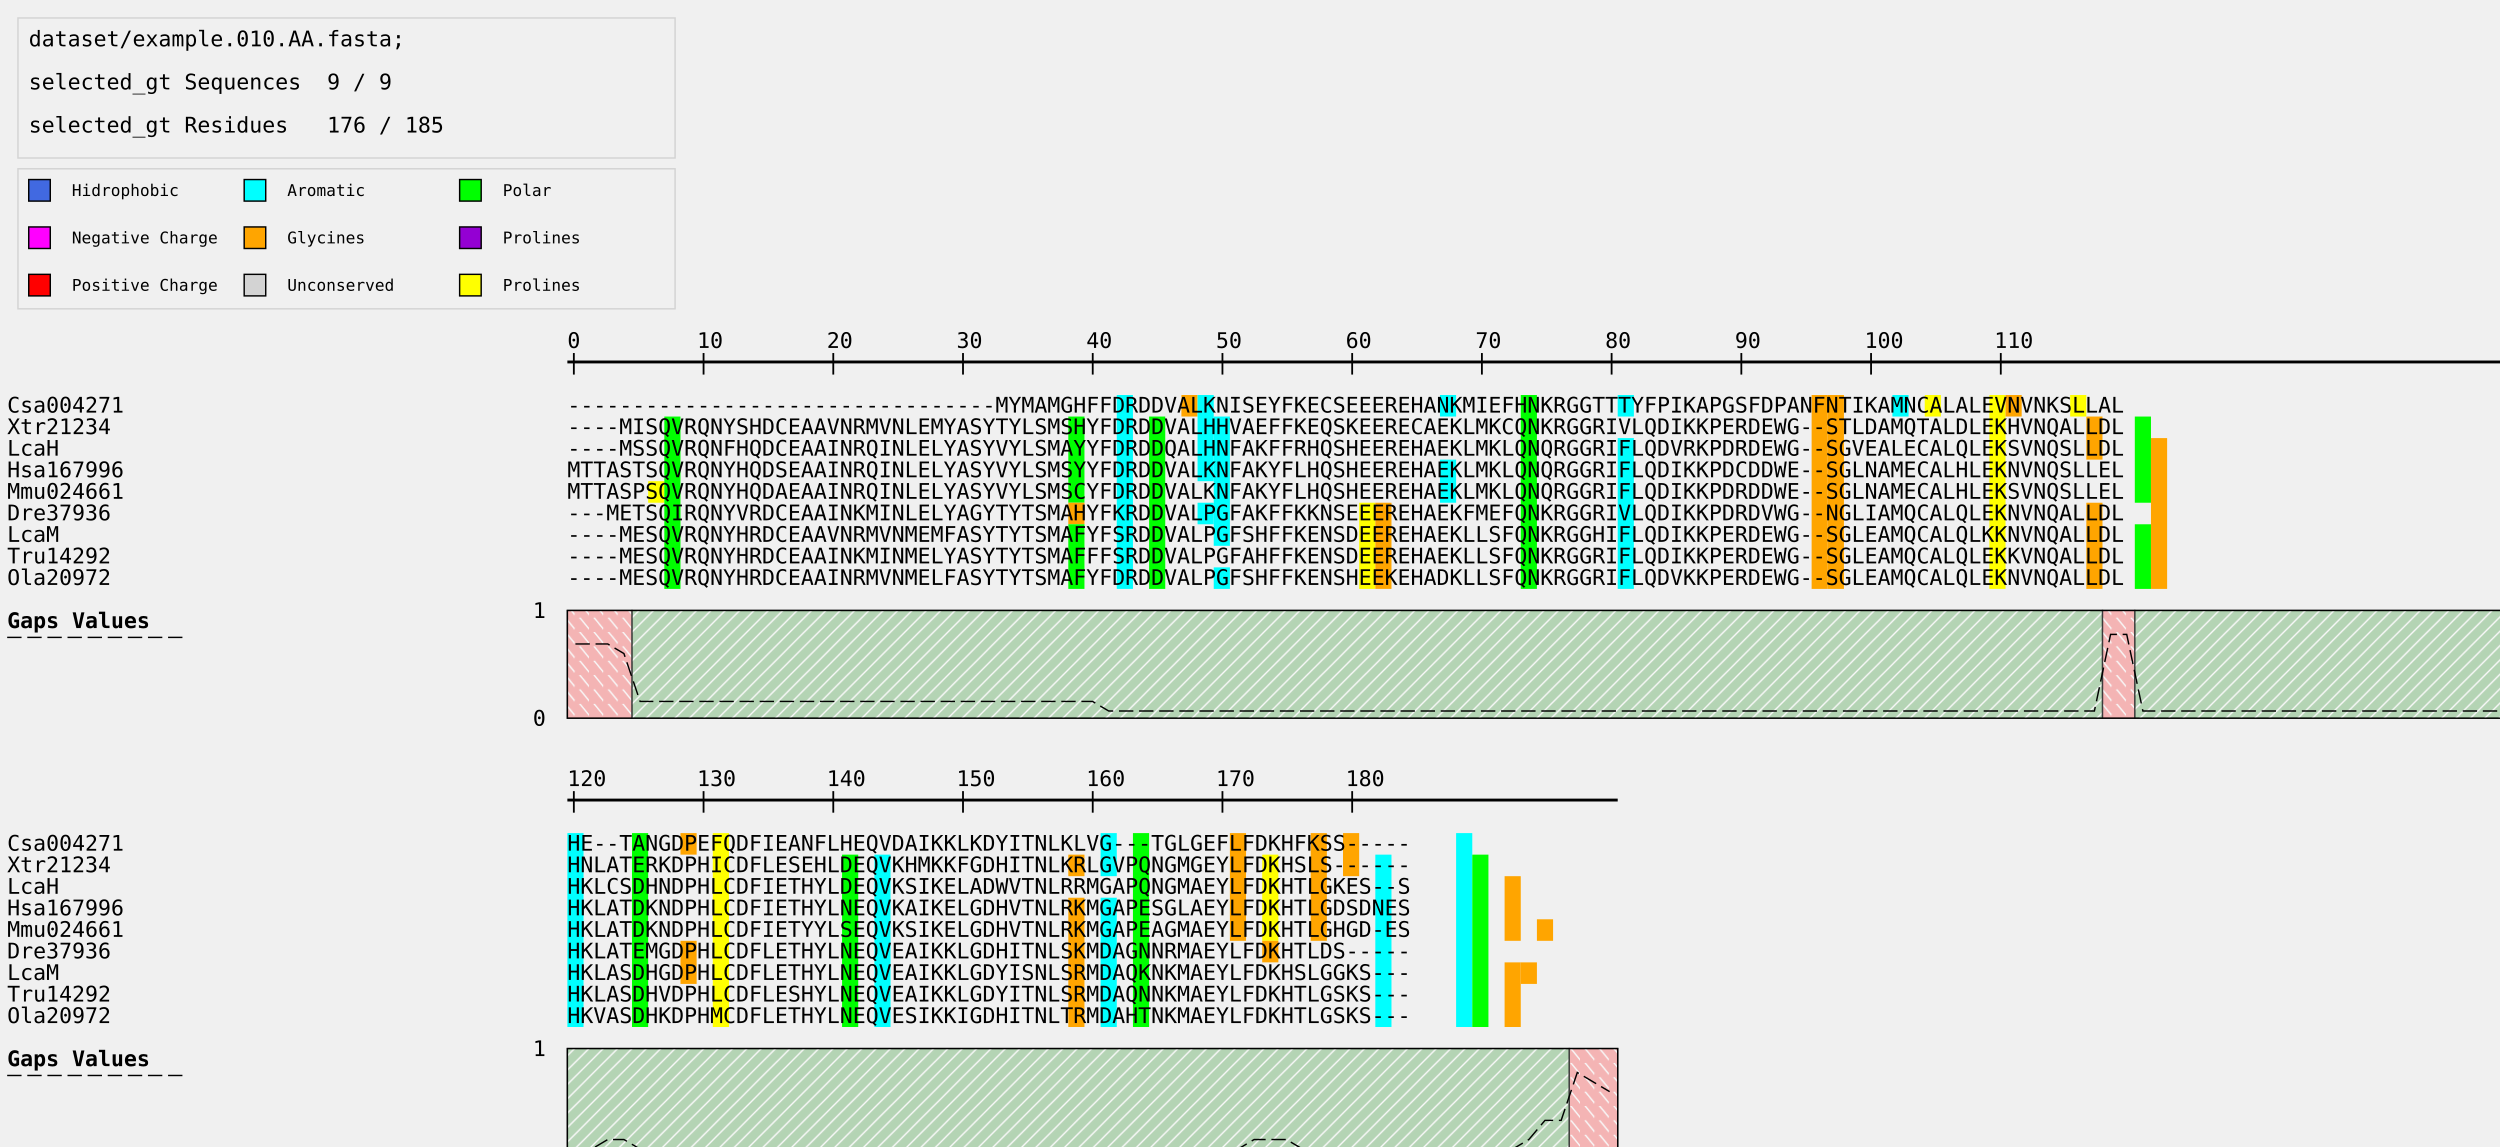
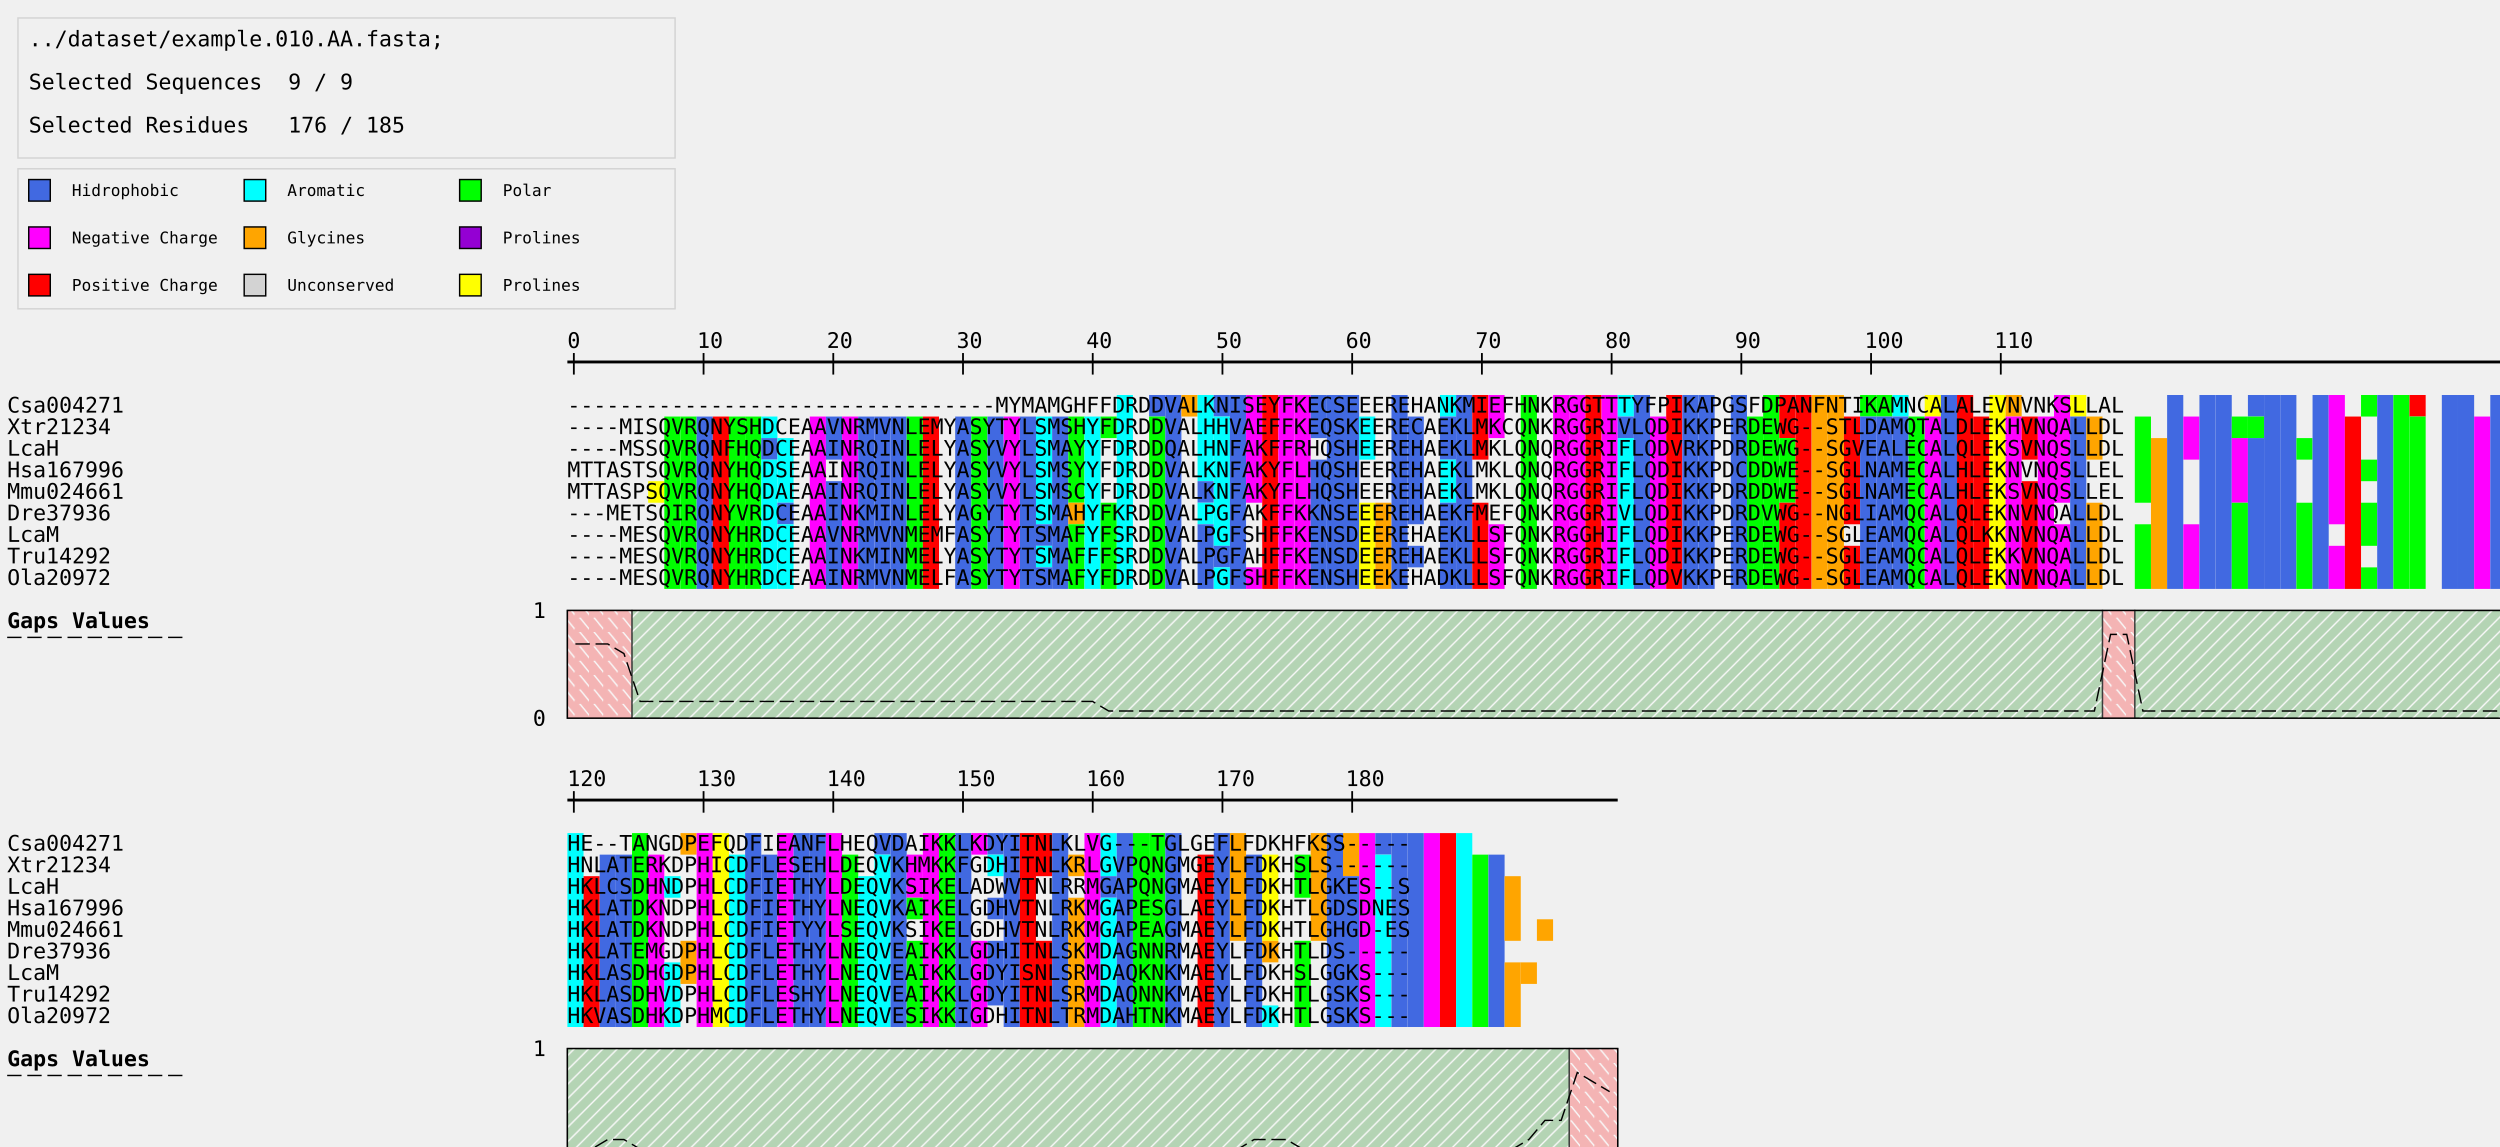
<svg xmlns="http://www.w3.org/2000/svg" version="1.1" viewbox="0 0 1750 845">
-   <pattern id="selected_gt_pattern" patternUnits="userSpaceOnUse" width="10" height="10">
+   <pattern id="selected_gt05_pattern" patternUnits="userSpaceOnUse" width="10" height="10">
    <rect width="10" height="10" fill="green" opacity="0.5" />
    <path d="M-1,1 l2,-2 M0,10 l10,-10 M9,11 l2,-2" stroke="white" stroke-width="1" />
  </pattern>
-   <pattern id="rejected_gt" patternUnits="userSpaceOnUse" width="10" height="10">
+   <pattern id="rejected_gt05" patternUnits="userSpaceOnUse" width="10" height="10">
    <rect width="10" height="10" fill="red" opacity="0.5" />
    <path d="M2,-2 l-1,1 M10,-10 l0,10 M2,-2 l9,11" stroke="white" stroke-width="1" />
  </pattern>
  <rect style="fill:none;stroke:lightgrey" height="97.5" width="457.5px" x="12.5px" y="12.5" />
-   <text font-family="monospace" font-size="15px" dy=".35em" x="20" y="27" kerning="0" text-anchor="start" lengthAdjust="spacingAndGlyphs" textLength="326.25" style="font-weight:100" xml:space="preserve">dataset/example.010.AA.fasta;</text>
-   <text font-family="monospace" font-size="15px" dy=".35em" x="20" y="57" kerning="0" text-anchor="start" lengthAdjust="spacingAndGlyphs" textLength="243.75" style="font-weight:100" xml:space="preserve">selected_gt Sequences 	9 / 9</text>
-   <text font-family="monospace" font-size="15px" dy=".35em" x="20" y="87" kerning="0" text-anchor="start" lengthAdjust="spacingAndGlyphs" textLength="282.75" style="font-weight:100" xml:space="preserve">selected_gt Residues 		176 / 185</text>
+   <text font-family="monospace" font-size="15px" dy=".35em" x="20" y="27" kerning="0" text-anchor="start" lengthAdjust="spacingAndGlyphs" textLength="360" style="font-weight:100" xml:space="preserve">../dataset/example.010.AA.fasta;</text>
+   <text font-family="monospace" font-size="15px" dy=".35em" x="20" y="57" kerning="0" text-anchor="start" lengthAdjust="spacingAndGlyphs" textLength="243.75" style="font-weight:100" xml:space="preserve">Selected Sequences 	9 / 9</text>
+   <text font-family="monospace" font-size="15px" dy=".35em" x="20" y="87" kerning="0" text-anchor="start" lengthAdjust="spacingAndGlyphs" textLength="282.75" style="font-weight:100" xml:space="preserve">Selected Residues 		176 / 185</text>
  <rect style="fill:none;stroke:lightgrey" height="97.5" width="457.5px" x="12.5px" y="117.5" />
  <rect style="fill:royalblue;stroke:black;stroke-width:1px" height="15" width="15px" x="20px" y="125" />
  <text font-family="monospace" font-size="11.25px" dy=".35em" x="50" y="132.5" kerning="0" text-anchor="start" lengthAdjust="spacingAndGlyphs" textLength="82.5" style="font-weight:100" xml:space="preserve">Hidrophobic</text>
  <rect style="fill:aqua;stroke:black;stroke-width:1px" height="15" width="15px" x="170px" y="125" />
  <text font-family="monospace" font-size="11.25px" dy=".35em" x="200" y="132.5" kerning="0" text-anchor="start" lengthAdjust="spacingAndGlyphs" textLength="60" style="font-weight:100" xml:space="preserve">Aromatic</text>
  <rect style="fill:lime;stroke:black;stroke-width:1px" height="15" width="15px" x="320px" y="125" />
  <text font-family="monospace" font-size="11.25px" dy=".35em" x="350" y="132.5" kerning="0" text-anchor="start" lengthAdjust="spacingAndGlyphs" textLength="37.5" style="font-weight:100" xml:space="preserve">Polar</text>
  <rect style="fill:magenta;stroke:black;stroke-width:1px" height="15" width="15px" x="20px" y="158" />
  <text font-family="monospace" font-size="11.25px" dy=".35em" x="50" y="165.5" kerning="0" text-anchor="start" lengthAdjust="spacingAndGlyphs" textLength="112.5" style="font-weight:100" xml:space="preserve">Negative Charge</text>
  <rect style="fill:orange;stroke:black;stroke-width:1px" height="15" width="15px" x="170px" y="158" />
  <text font-family="monospace" font-size="11.25px" dy=".35em" x="200" y="165.5" kerning="0" text-anchor="start" lengthAdjust="spacingAndGlyphs" textLength="60" style="font-weight:100" xml:space="preserve">Glycines</text>
  <rect style="fill:darkviolet;stroke:black;stroke-width:1px" height="15" width="15px" x="320px" y="158" />
  <text font-family="monospace" font-size="11.25px" dy=".35em" x="350" y="165.5" kerning="0" text-anchor="start" lengthAdjust="spacingAndGlyphs" textLength="60" style="font-weight:100" xml:space="preserve">Prolines</text>
  <rect style="fill:red;stroke:black;stroke-width:1px" height="15" width="15px" x="20px" y="191" />
  <text font-family="monospace" font-size="11.25px" dy=".35em" x="50" y="198.5" kerning="0" text-anchor="start" lengthAdjust="spacingAndGlyphs" textLength="112.5" style="font-weight:100" xml:space="preserve">Positive Charge</text>
  <rect style="fill:lightgrey;stroke:black;stroke-width:1px" height="15" width="15px" x="170px" y="191" />
  <text font-family="monospace" font-size="11.25px" dy=".35em" x="200" y="198.5" kerning="0" text-anchor="start" lengthAdjust="spacingAndGlyphs" textLength="82.5" style="font-weight:100" xml:space="preserve">Unconserved</text>
  <rect style="fill:yellow;stroke:black;stroke-width:1px" height="15" width="15px" x="320px" y="191" />
  <text font-family="monospace" font-size="11.25px" dy=".35em" x="350" y="198.5" kerning="0" text-anchor="start" lengthAdjust="spacingAndGlyphs" textLength="60" style="font-weight:100" xml:space="preserve">Prolines</text>
  <text font-family="monospace" font-size="15px" dy=".35em" x="395" y="237" kerning="0" text-anchor="start" lengthAdjust="spacingAndGlyphs" textLength="1350" style="font-weight:100" xml:space="preserve">0         10        20        30        40        50        60        70        80        90        100       110       </text>
  <text font-family="monospace" font-size="15px" dy=".35em" x="395" y="252" kerning="0" text-anchor="start" lengthAdjust="spacingAndGlyphs" textLength="1350" style="font-weight:100" xml:space="preserve">|         |         |         |         |         |         |         |         |         |         |         |         </text>
  <line x1="395" x2="1745" y1="252" y2="252" style="stroke:rgb(0,0,0);stroke-width:2" />
  <rect style="fill:yellow" height="15" width="11.25px" x="451.25" y="335" />
  <rect style="fill:lime" height="120" width="11.25px" x="462.5" y="290" />
+   <rect style="fill:lime" height="120" width="11.25px" x="473.75" y="290" />
+   <rect style="fill:royalblue" height="120" width="11.25px" x="485" y="290" />
+   <rect style="fill:red" height="120" width="11.25px" x="496.25" y="290" />
+   <rect style="fill:lime" height="120" width="11.25px" x="507.5" y="290" />
+   <rect style="fill:lime" height="120" width="11.25px" x="518.75" y="290" />
+   <rect style="fill:aqua" height="15" width="11.25px" x="530" y="290" />
+   <rect style="fill:royalblue" height="15" width="11.25px" x="530" y="305" />
+   <rect style="fill:aqua" height="90" width="11.25px" x="530" y="320" />
+   <rect style="fill:aqua" height="45" width="11.25px" x="541.25" y="305" />
+   <rect style="fill:royalblue" height="15" width="11.25px" x="541.25" y="350" />
+   <rect style="fill:aqua" height="45" width="11.25px" x="541.25" y="365" />
+   <rect style="fill:magenta" height="120" width="11.25px" x="563.75" y="290" />
+   <rect style="fill:royalblue" height="30" width="11.25px" x="575" y="290" />
+   <rect style="fill:royalblue" height="75" width="11.25px" x="575" y="335" />
+   <rect style="fill:magenta" height="120" width="11.25px" x="586.25" y="290" />
+   <rect style="fill:royalblue" height="120" width="11.25px" x="597.5" y="290" />
+   <rect style="fill:royalblue" height="120" width="11.25px" x="608.75" y="290" />
+   <rect style="fill:royalblue" height="120" width="11.25px" x="620" y="290" />
+   <rect style="fill:lime" height="120" width="11.25px" x="631.25" y="290" />
+   <rect style="fill:red" height="120" width="11.25px" x="642.5" y="290" />
+   <rect style="fill:royalblue" height="120" width="11.25px" x="665" y="290" />
+   <rect style="fill:lime" height="120" width="11.25px" x="676.25" y="290" />
+   <rect style="fill:royalblue" height="120" width="11.25px" x="687.5" y="290" />
+   <rect style="fill:magenta" height="120" width="11.25px" x="698.75" y="290" />
+   <rect style="fill:royalblue" height="120" width="11.25px" x="710" y="290" />
+   <rect style="fill:aqua" height="75" width="11.25px" x="721.25" y="290" />
+   <rect style="fill:royalblue" height="15" width="11.25px" x="721.25" y="365" />
+   <rect style="fill:aqua" height="15" width="11.25px" x="721.25" y="380" />
+   <rect style="fill:royalblue" height="15" width="11.25px" x="721.25" y="395" />
+   <rect style="fill:royalblue" height="120" width="11.25px" x="732.5" y="290" />
  <rect style="fill:lime" height="60" width="11.25px" x="743.75" y="290" />
  <rect style="fill:orange" height="15" width="11.25px" x="743.75" y="350" />
  <rect style="fill:lime" height="45" width="11.25px" x="743.75" y="365" />
+   <rect style="fill:aqua" height="120" width="11.25px" x="755" y="290" />
+   <rect style="fill:lime" height="15" width="11.25px" x="766.25" y="290" />
+   <rect style="fill:lime" height="60" width="11.25px" x="766.25" y="350" />
  <rect style="fill:aqua" height="135" width="11.25px" x="777.5" y="275" />
+   <rect style="fill:royalblue" height="15" width="11.25px" x="800" y="275" />
  <rect style="fill:lime" height="120" width="11.25px" x="800" y="290" />
+   <rect style="fill:royalblue" height="135" width="11.25px" x="811.25" y="275" />
  <rect style="fill:orange" height="15" width="11.25px" x="822.5" y="275" />
  <rect style="fill:aqua" height="60" width="11.25px" x="833.75" y="275" />
+   <rect style="fill:royalblue" height="15" width="11.25px" x="833.75" y="335" />
  <rect style="fill:aqua" height="15" width="11.25px" x="833.75" y="350" />
+   <rect style="fill:royalblue" height="45" width="11.25px" x="833.75" y="365" />
+   <rect style="fill:royalblue" height="15" width="11.25px" x="845" y="275" />
  <rect style="fill:aqua" height="90" width="11.25px" x="845" y="290" />
+   <rect style="fill:royalblue" height="15" width="11.25px" x="845" y="380" />
  <rect style="fill:aqua" height="15" width="11.25px" x="845" y="395" />
+   <rect style="fill:royalblue" height="135" width="11.25px" x="856.25" y="275" />
+   <rect style="fill:magenta" height="75" width="11.25px" x="867.5" y="275" />
+   <rect style="fill:magenta" height="15" width="11.25px" x="867.5" y="395" />
+   <rect style="fill:red" height="135" width="11.25px" x="878.75" y="275" />
+   <rect style="fill:magenta" height="135" width="11.25px" x="890" y="275" />
+   <rect style="fill:magenta" height="135" width="11.25px" x="901.25" y="275" />
+   <rect style="fill:royalblue" height="30" width="11.25px" x="912.5" y="275" />
+   <rect style="fill:royalblue" height="90" width="11.25px" x="912.5" y="320" />
+   <rect style="fill:royalblue" height="135" width="11.25px" x="923.75" y="275" />
+   <rect style="fill:royalblue" height="135" width="11.25px" x="935" y="275" />
+   <rect style="fill:aqua" height="30" width="11.25px" x="946.25" y="290" />
  <rect style="fill:yellow" height="60" width="11.25px" x="946.25" y="350" />
  <rect style="fill:orange" height="60" width="11.25px" x="957.5" y="350" />
+   <rect style="fill:royalblue" height="135" width="11.25px" x="968.75" y="275" />
+   <rect style="fill:royalblue" height="75" width="11.25px" x="980" y="290" />
+   <rect style="fill:royalblue" height="15" width="11.25px" x="980" y="380" />
  <rect style="fill:aqua" height="15" width="11.25px" x="1002.5" y="275" />
+   <rect style="fill:royalblue" height="30" width="11.25px" x="1002.5" y="290" />
  <rect style="fill:aqua" height="30" width="11.25px" x="1002.5" y="320" />
+   <rect style="fill:royalblue" height="60" width="11.25px" x="1002.5" y="350" />
+   <rect style="fill:royalblue" height="135" width="11.25px" x="1013.75" y="275" />
+   <rect style="fill:red" height="45" width="11.25px" x="1025" y="275" />
+   <rect style="fill:red" height="60" width="11.25px" x="1025" y="350" />
+   <rect style="fill:magenta" height="30" width="11.25px" x="1036.25" y="275" />
+   <rect style="fill:magenta" height="45" width="11.25px" x="1036.25" y="365" />
  <rect style="fill:lime" height="135" width="11.25px" x="1058.75" y="275" />
+   <rect style="fill:magenta" height="135" width="11.25px" x="1081.25" y="275" />
+   <rect style="fill:magenta" height="135" width="11.25px" x="1092.5" y="275" />
+   <rect style="fill:red" height="135" width="11.25px" x="1103.75" y="275" />
+   <rect style="fill:magenta" height="135" width="11.25px" x="1115" y="275" />
  <rect style="fill:aqua" height="15" width="11.25px" x="1126.25" y="275" />
+   <rect style="fill:royalblue" height="15" width="11.25px" x="1126.25" y="290" />
  <rect style="fill:aqua" height="105" width="11.25px" x="1126.25" y="305" />
+   <rect style="fill:royalblue" height="135" width="11.25px" x="1137.5" y="275" />
+   <rect style="fill:magenta" height="120" width="11.25px" x="1148.75" y="290" />
+   <rect style="fill:red" height="135" width="11.25px" x="1160" y="275" />
+   <rect style="fill:royalblue" height="135" width="11.25px" x="1171.25" y="275" />
+   <rect style="fill:royalblue" height="135" width="11.25px" x="1182.5" y="275" />
+   <rect style="fill:royalblue" height="135" width="11.25px" x="1205" y="275" />
+   <rect style="fill:lime" height="120" width="11.25px" x="1216.25" y="290" />
+   <rect style="fill:lime" height="135" width="11.25px" x="1227.5" y="275" />
+   <rect style="fill:red" height="30" width="11.25px" x="1238.75" y="275" />
+   <rect style="fill:lime" height="45" width="11.25px" x="1238.75" y="305" />
+   <rect style="fill:red" height="60" width="11.25px" x="1238.75" y="350" />
+   <rect style="fill:red" height="135" width="11.25px" x="1250" y="275" />
  <rect style="fill:orange" height="135" width="11.25px" x="1261.25" y="275" />
  <rect style="fill:orange" height="135" width="11.25px" x="1272.5" y="275" />
+   <rect style="fill:red" height="75" width="11.25px" x="1283.75" y="290" />
+   <rect style="fill:red" height="30" width="11.25px" x="1283.75" y="380" />
+   <rect style="fill:lime" height="15" width="11.25px" x="1295" y="275" />
+   <rect style="fill:royalblue" height="120" width="11.25px" x="1295" y="290" />
+   <rect style="fill:lime" height="15" width="11.25px" x="1306.25" y="275" />
+   <rect style="fill:royalblue" height="120" width="11.25px" x="1306.25" y="290" />
  <rect style="fill:aqua" height="15" width="11.25px" x="1317.5" y="275" />
+   <rect style="fill:royalblue" height="120" width="11.25px" x="1317.5" y="290" />
+   <rect style="fill:lime" height="120" width="11.25px" x="1328.75" y="290" />
  <rect style="fill:yellow" height="15" width="11.25px" x="1340" y="275" />
+   <rect style="fill:magenta" height="120" width="11.25px" x="1340" y="290" />
+   <rect style="fill:royalblue" height="135" width="11.25px" x="1351.25" y="275" />
+   <rect style="fill:red" height="135" width="11.25px" x="1362.5" y="275" />
+   <rect style="fill:red" height="120" width="11.25px" x="1373.75" y="290" />
  <rect style="fill:yellow" height="135" width="11.25px" x="1385" y="275" />
  <rect style="fill:orange" height="15" width="11.25px" x="1396.25" y="275" />
+   <rect style="fill:magenta" height="120" width="11.25px" x="1396.25" y="290" />
+   <rect style="fill:red" height="30" width="11.25px" x="1407.5" y="290" />
+   <rect style="fill:red" height="75" width="11.25px" x="1407.5" y="335" />
+   <rect style="fill:magenta" height="120" width="11.25px" x="1418.75" y="290" />
+   <rect style="fill:magenta" height="75" width="11.25px" x="1430" y="275" />
+   <rect style="fill:magenta" height="45" width="11.25px" x="1430" y="365" />
  <rect style="fill:yellow" height="15" width="11.25px" x="1441.25" y="275" />
+   <rect style="fill:royalblue" height="120" width="11.25px" x="1441.25" y="290" />
  <rect style="fill:orange" height="30" width="11.25px" x="1452.5" y="290" />
  <rect style="fill:orange" height="60" width="11.25px" x="1452.5" y="350" />
  <rect style="fill:lime" height="60" width="11.25px" x="1486.25" y="290" />
  <rect style="fill:lime" height="45" width="11.25px" x="1486.25" y="365" />
  <rect style="fill:orange" height="105" width="11.25px" x="1497.5" y="305" />
+   <rect style="fill:royalblue" height="135" width="11.25px" x="1508.75" y="275" />
+   <rect style="fill:magenta" height="30" width="11.25px" x="1520" y="290" />
+   <rect style="fill:magenta" height="45" width="11.25px" x="1520" y="365" />
+   <rect style="fill:royalblue" height="135" width="11.25px" x="1531.25" y="275" />
+   <rect style="fill:royalblue" height="135" width="11.25px" x="1542.5" y="275" />
+   <rect style="fill:lime" height="15" width="11.25px" x="1553.75" y="290" />
+   <rect style="fill:magenta" height="45" width="11.25px" x="1553.75" y="305" />
+   <rect style="fill:lime" height="60" width="11.25px" x="1553.75" y="350" />
+   <rect style="fill:royalblue" height="15" width="11.25px" x="1565" y="275" />
+   <rect style="fill:lime" height="15" width="11.25px" x="1565" y="290" />
+   <rect style="fill:royalblue" height="105" width="11.25px" x="1565" y="305" />
+   <rect style="fill:royalblue" height="135" width="11.25px" x="1576.25" y="275" />
+   <rect style="fill:royalblue" height="135" width="11.25px" x="1587.5" y="275" />
+   <rect style="fill:lime" height="15" width="11.25px" x="1598.75" y="305" />
+   <rect style="fill:lime" height="60" width="11.25px" x="1598.75" y="350" />
+   <rect style="fill:royalblue" height="135" width="11.25px" x="1610" y="275" />
+   <rect style="fill:magenta" height="90" width="11.25px" x="1621.25" y="275" />
+   <rect style="fill:magenta" height="30" width="11.25px" x="1621.25" y="380" />
+   <rect style="fill:red" height="120" width="11.25px" x="1632.5" y="290" />
+   <rect style="fill:lime" height="15" width="11.25px" x="1643.75" y="275" />
+   <rect style="fill:lime" height="15" width="11.25px" x="1643.75" y="320" />
+   <rect style="fill:lime" height="30" width="11.25px" x="1643.75" y="350" />
+   <rect style="fill:lime" height="15" width="11.25px" x="1643.75" y="395" />
+   <rect style="fill:royalblue" height="135" width="11.25px" x="1655" y="275" />
+   <rect style="fill:lime" height="135" width="11.25px" x="1666.25" y="275" />
+   <rect style="fill:red" height="15" width="11.25px" x="1677.5" y="275" />
+   <rect style="fill:lime" height="120" width="11.25px" x="1677.5" y="290" />
+   <rect style="fill:royalblue" height="135" width="11.25px" x="1700" y="275" />
+   <rect style="fill:royalblue" height="135" width="11.25px" x="1711.25" y="275" />
+   <rect style="fill:magenta" height="120" width="11.25px" x="1722.5" y="290" />
+   <rect style="fill:royalblue" height="135" width="11.25px" x="1733.75" y="275" />
  <text font-family="monospace" font-size="15px" dy=".35em" x="5" y="282" kerning="0" text-anchor="start" textLength="101.25" style="font-weight:100">Csa004271</text>
  <text font-family="monospace" font-size="15px" dy=".35em" x="395" y="282" kerning="0" text-anchor="start" lengthAdjust="spacingAndGlyphs" textLength="1350" style="font-weight:100">---------------------------------MYMAMGHFFDRDDVALKNISEYFKECSEEEREHANKMIEFHNKRGGTTTYFPIKAPGSFDPANFNTIKAMNCALALEVNVNKSLLAL</text>
  <text font-family="monospace" font-size="15px" dy=".35em" x="5" y="297" kerning="0" text-anchor="start" textLength="90" style="font-weight:100">Xtr21234</text>
  <text font-family="monospace" font-size="15px" dy=".35em" x="395" y="297" kerning="0" text-anchor="start" lengthAdjust="spacingAndGlyphs" textLength="1350" style="font-weight:100">----MISQVRQNYSHDCEAAVNRMVNLEMYASYTYLSMSHYFDRDDVALHHVAEFFKEQSKEERECAEKLMKCQNKRGGRIVLQDIKKPERDEWG--STLDAMQTALDLEKHVNQALLDL</text>
  <text font-family="monospace" font-size="15px" dy=".35em" x="5" y="312" kerning="0" text-anchor="start" textLength="45" style="font-weight:100">LcaH</text>
  <text font-family="monospace" font-size="15px" dy=".35em" x="395" y="312" kerning="0" text-anchor="start" lengthAdjust="spacingAndGlyphs" textLength="1350" style="font-weight:100">----MSSQVRQNFHQDCEAAINRQINLELYASYVYLSMAYYFDRDDQALHNFAKFFRHQSHEEREHAEKLMKLQNQRGGRIFLQDVRKPDRDEWG--SGVEALECALQLEKSVNQSLLDL</text>
  <text font-family="monospace" font-size="15px" dy=".35em" x="5" y="327" kerning="0" text-anchor="start" textLength="101.25" style="font-weight:100">Hsa167996</text>
  <text font-family="monospace" font-size="15px" dy=".35em" x="395" y="327" kerning="0" text-anchor="start" lengthAdjust="spacingAndGlyphs" textLength="1350" style="font-weight:100">MTTASTSQVRQNYHQDSEAAINRQINLELYASYVYLSMSYYFDRDDVALKNFAKYFLHQSHEEREHAEKLMKLQNQRGGRIFLQDIKKPDCDDWE--SGLNAMECALHLEKNVNQSLLEL</text>
  <text font-family="monospace" font-size="15px" dy=".35em" x="5" y="342" kerning="0" text-anchor="start" textLength="101.25" style="font-weight:100">Mmu024661</text>
  <text font-family="monospace" font-size="15px" dy=".35em" x="395" y="342" kerning="0" text-anchor="start" lengthAdjust="spacingAndGlyphs" textLength="1350" style="font-weight:100">MTTASPSQVRQNYHQDAEAAINRQINLELYASYVYLSMSCYFDRDDVALKNFAKYFLHQSHEEREHAEKLMKLQNQRGGRIFLQDIKKPDRDDWE--SGLNAMECALHLEKSVNQSLLEL</text>
  <text font-family="monospace" font-size="15px" dy=".35em" x="5" y="357" kerning="0" text-anchor="start" textLength="90" style="font-weight:100">Dre37936</text>
  <text font-family="monospace" font-size="15px" dy=".35em" x="395" y="357" kerning="0" text-anchor="start" lengthAdjust="spacingAndGlyphs" textLength="1350" style="font-weight:100">---METSQIRQNYVRDCEAAINKMINLELYAGYTYTSMAHYFKRDDVALPGFAKFFKKNSEEEREHAEKFMEFQNKRGGRIVLQDIKKPDRDVWG--NGLIAMQCALQLEKNVNQALLDL</text>
  <text font-family="monospace" font-size="15px" dy=".35em" x="5" y="372" kerning="0" text-anchor="start" textLength="45" style="font-weight:100">LcaM</text>
  <text font-family="monospace" font-size="15px" dy=".35em" x="395" y="372" kerning="0" text-anchor="start" lengthAdjust="spacingAndGlyphs" textLength="1350" style="font-weight:100">----MESQVRQNYHRDCEAAVNRMVNMEMFASYTYTSMAFYFSRDDVALPGFSHFFKENSDEEREHAEKLLSFQNKRGGHIFLQDIKKPERDEWG--SGLEAMQCALQLKKNVNQALLDL</text>
  <text font-family="monospace" font-size="15px" dy=".35em" x="5" y="387" kerning="0" text-anchor="start" textLength="90" style="font-weight:100">Tru14292</text>
  <text font-family="monospace" font-size="15px" dy=".35em" x="395" y="387" kerning="0" text-anchor="start" lengthAdjust="spacingAndGlyphs" textLength="1350" style="font-weight:100">----MESQVRQNYHRDCEAAINKMINMELYASYTYTSMAFFFSRDDVALPGFAHFFKENSDEEREHAEKLLSFQNKRGGRIFLQDIKKPERDEWG--SGLEAMQCALQLEKKVNQALLDL</text>
  <text font-family="monospace" font-size="15px" dy=".35em" x="5" y="402" kerning="0" text-anchor="start" textLength="90" style="font-weight:100">Ola20972</text>
  <text font-family="monospace" font-size="15px" dy=".35em" x="395" y="402" kerning="0" text-anchor="start" lengthAdjust="spacingAndGlyphs" textLength="1350" style="font-weight:100">----MESQVRQNYHRDCEAAINRMVNMELFASYTYTSMAFYFDRDDVALPGFSHFFKENSHEEKEHADKLLSFQNKRGGRIFLQDVKKPERDEWG--SGLEAMQCALQLEKNVNQALLDL</text>
  <rect style="fill:none;stroke:black" height="75" width="1350px" x="395" y="425" />
-   <rect style="fill:url(#rejected_gt);stroke:black" height="75" width="45px" opacity="0.5" x="395" y="425" />
-   <rect style="fill:url(#selected_gt_pattern);stroke:black" height="75" width="1023.75px" opacity="0.5" x="440" y="425" />
-   <rect style="fill:url(#rejected_gt);stroke:black" height="75" width="22.5px" opacity="0.5" x="1463.75" y="425" />
-   <rect style="fill:url(#selected_gt_pattern);stroke:black" height="75" width="258.75px" opacity="0.5" x="1486.25" y="425" />
+   <rect style="fill:url(#rejected_gt05);stroke:black" height="75" width="45px" opacity="0.5" x="395" y="425" />
+   <rect style="fill:url(#selected_gt05_pattern);stroke:black" height="75" width="1023.75px" opacity="0.5" x="440" y="425" />
+   <rect style="fill:url(#rejected_gt05);stroke:black" height="75" width="22.5px" opacity="0.5" x="1463.75" y="425" />
+   <rect style="fill:url(#selected_gt05_pattern);stroke:black" height="75" width="258.75px" opacity="0.5" x="1486.25" y="425" />
  <text font-family="monospace" font-size="15px" dy=".35em" x="380" y="425" kerning="0" text-anchor="end" lengthAdjust="spacingAndGlyphs" style="font-weight:100" xml:space="preserve">1</text>
  <text font-family="monospace" font-size="15px" dy=".35em" x="380" y="500" kerning="0" text-anchor="end" lengthAdjust="spacingAndGlyphs" style="font-weight:100" xml:space="preserve">0</text>
-   <polyline style="fill:none;stroke:black;stroke-width:1" stroke-dasharray="10,4" id="GapsLine0" points="400.625,448.333 411.875,448.333 423.125,448.333 434.375,455 445.625,488.333 456.875,488.333 468.125,488.333 479.375,488.333 490.625,488.333 501.875,488.333 513.125,488.333 524.375,488.333 535.625,488.333 546.875,488.333 558.125,488.333 569.375,488.333 580.625,488.333 591.875,488.333 603.125,488.333 614.375,488.333 625.625,488.333 636.875,488.333 648.125,488.333 659.375,488.333 670.625,488.333 681.875,488.333 693.125,488.333 704.375,488.333 715.625,488.333 726.875,488.333 738.125,488.333 749.375,488.333 760.625,488.333 771.875,495 783.125,495 794.375,495 805.625,495 816.875,495 828.125,495 839.375,495 850.625,495 861.875,495 873.125,495 884.375,495 895.625,495 906.875,495 918.125,495 929.375,495 940.625,495 951.875,495 963.125,495 974.375,495 985.625,495 996.875,495 1008.12,495 1019.38,495 1030.62,495 1041.88,495 1053.12,495 1064.38,495 1075.62,495 1086.88,495 1098.12,495 1109.38,495 1120.62,495 1131.88,495 1143.12,495 1154.38,495 1165.62,495 1176.88,495 1188.12,495 1199.38,495 1210.62,495 1221.88,495 1233.12,495 1244.38,495 1255.62,495 1266.88,495 1278.12,495 1289.38,495 1300.62,495 1311.88,495 1323.12,495 1334.38,495 1345.62,495 1356.88,495 1368.12,495 1379.38,495 1390.62,495 1401.88,495 1413.12,495 1424.38,495 1435.62,495 1446.88,495 1458.12,495 1469.38,441.667 1480.62,441.667 1491.88,495 1503.12,495 1514.38,495 1525.62,495 1536.88,495 1548.12,495 1559.38,495 1570.62,495 1581.88,495 1593.12,495 1604.38,495 1615.62,495 1626.88,495 1638.12,495 1649.38,495 1660.62,495 1671.88,495 1683.12,495 1694.38,495 1705.62,495 1716.88,495 1728.12,495 1739.38,495 " />
-   <text font-family="monospace" font-size="15px" dy=".35em" x="5" y="432" kerning="0" text-anchor="start" id="GapsLabel0" textLength="123.75" style="font-weight:bold">Gaps Values</text>
-   <line x1="5" x2="128.75" y1="443.75" y2="443.75" style="stroke:rgb(0,0,0);stroke-width:1" stroke-dasharray="10,4" id="GapsSubLine0" />
-   <text font-family="monospace" font-size="15px" dy=".35em" x="395" y="542" kerning="0" text-anchor="start" lengthAdjust="spacingAndGlyphs" textLength="731.25" style="font-weight:100" xml:space="preserve">120       130       140       150       160       170       180       </text>
-   <text font-family="monospace" font-size="15px" dy=".35em" x="395" y="557" kerning="0" text-anchor="start" lengthAdjust="spacingAndGlyphs" textLength="731.25" style="font-weight:100" xml:space="preserve">|         |         |         |         |         |         |         </text>
+   <polyline style="fill:none;stroke:black;stroke-width:1" stroke-dasharray="10,4" id="GapsLine_gt050" points="400.625,448.333 411.875,448.333 423.125,448.333 434.375,455 445.625,488.333 456.875,488.333 468.125,488.333 479.375,488.333 490.625,488.333 501.875,488.333 513.125,488.333 524.375,488.333 535.625,488.333 546.875,488.333 558.125,488.333 569.375,488.333 580.625,488.333 591.875,488.333 603.125,488.333 614.375,488.333 625.625,488.333 636.875,488.333 648.125,488.333 659.375,488.333 670.625,488.333 681.875,488.333 693.125,488.333 704.375,488.333 715.625,488.333 726.875,488.333 738.125,488.333 749.375,488.333 760.625,488.333 771.875,495 783.125,495 794.375,495 805.625,495 816.875,495 828.125,495 839.375,495 850.625,495 861.875,495 873.125,495 884.375,495 895.625,495 906.875,495 918.125,495 929.375,495 940.625,495 951.875,495 963.125,495 974.375,495 985.625,495 996.875,495 1008.12,495 1019.38,495 1030.62,495 1041.88,495 1053.12,495 1064.38,495 1075.62,495 1086.88,495 1098.12,495 1109.38,495 1120.62,495 1131.88,495 1143.12,495 1154.38,495 1165.62,495 1176.88,495 1188.12,495 1199.38,495 1210.62,495 1221.88,495 1233.12,495 1244.38,495 1255.62,495 1266.88,495 1278.12,495 1289.38,495 1300.62,495 1311.88,495 1323.12,495 1334.38,495 1345.62,495 1356.88,495 1368.12,495 1379.38,495 1390.62,495 1401.88,495 1413.12,495 1424.38,495 1435.62,495 1446.88,495 1458.12,495 1469.38,441.667 1480.62,441.667 1491.88,495 1503.12,495 1514.38,495 1525.62,495 1536.88,495 1548.12,495 1559.38,495 1570.62,495 1581.88,495 1593.12,495 1604.38,495 1615.62,495 1626.88,495 1638.12,495 1649.38,495 1660.62,495 1671.88,495 1683.12,495 1694.38,495 1705.62,495 1716.88,495 1728.12,495 1739.38,495 " />
+   <text font-family="monospace" font-size="15px" dy=".35em" x="5" y="432" kerning="0" text-anchor="start" id="GapsLabel_gt050" textLength="123.75" style="font-weight:bold">Gaps Values</text>
+   <line x1="5" x2="128.75" y1="443.75" y2="443.75" style="stroke:rgb(0,0,0);stroke-width:1" stroke-dasharray="10,4" id="GapsSubLine_gt050" />
+   <text font-family="monospace" font-size="15px" dy=".35em" x="395" y="542" kerning="0" text-anchor="start" lengthAdjust="spacingAndGlyphs" textLength="1350" style="font-weight:100" xml:space="preserve">120       130       140       150       160       170       180                                                         </text>
+   <text font-family="monospace" font-size="15px" dy=".35em" x="395" y="557" kerning="0" text-anchor="start" lengthAdjust="spacingAndGlyphs" textLength="1350" style="font-weight:100" xml:space="preserve">|         |         |         |         |         |         |                                                           </text>
  <line x1="395" x2="1126.25" y1="557" y2="557" style="stroke:rgb(0,0,0);stroke-width:2" />
  <rect style="fill:aqua" height="135" width="11.25px" x="395" y="580" />
+   <rect style="fill:red" height="105" width="11.25px" x="406.25" y="610" />
+   <rect style="fill:royalblue" height="120" width="11.25px" x="417.5" y="595" />
+   <rect style="fill:royalblue" height="120" width="11.25px" x="428.75" y="595" />
  <rect style="fill:lime" height="135" width="11.25px" x="440" y="580" />
+   <rect style="fill:magenta" height="120" width="11.25px" x="451.25" y="595" />
+   <rect style="fill:aqua" height="15" width="11.25px" x="462.5" y="610" />
+   <rect style="fill:aqua" height="45" width="11.25px" x="462.5" y="670" />
  <rect style="fill:orange" height="15" width="11.25px" x="473.75" y="580" />
  <rect style="fill:orange" height="30" width="11.25px" x="473.75" y="655" />
+   <rect style="fill:magenta" height="135" width="11.25px" x="485" y="580" />
  <rect style="fill:yellow" height="135" width="11.25px" x="496.25" y="580" />
+   <rect style="fill:aqua" height="120" width="11.25px" x="507.5" y="595" />
+   <rect style="fill:royalblue" height="135" width="11.25px" x="518.75" y="580" />
+   <rect style="fill:royalblue" height="120" width="11.25px" x="530" y="595" />
+   <rect style="fill:magenta" height="135" width="11.25px" x="541.25" y="580" />
+   <rect style="fill:royalblue" height="135" width="11.25px" x="552.5" y="580" />
+   <rect style="fill:royalblue" height="135" width="11.25px" x="563.75" y="580" />
+   <rect style="fill:magenta" height="135" width="11.25px" x="575" y="580" />
  <rect style="fill:lime" height="120" width="11.25px" x="586.25" y="595" />
+   <rect style="fill:aqua" height="105" width="11.25px" x="597.5" y="610" />
+   <rect style="fill:royalblue" height="15" width="11.25px" x="608.75" y="580" />
  <rect style="fill:aqua" height="120" width="11.25px" x="608.75" y="595" />
+   <rect style="fill:royalblue" height="135" width="11.25px" x="620" y="580" />
+   <rect style="fill:magenta" height="30" width="11.25px" x="631.25" y="595" />
+   <rect style="fill:lime" height="15" width="11.25px" x="631.25" y="625" />
+   <rect style="fill:lime" height="60" width="11.25px" x="631.25" y="655" />
+   <rect style="fill:magenta" height="135" width="11.25px" x="642.5" y="580" />
+   <rect style="fill:lime" height="135" width="11.25px" x="653.75" y="580" />
+   <rect style="fill:royalblue" height="135" width="11.25px" x="665" y="580" />
+   <rect style="fill:magenta" height="15" width="11.25px" x="676.25" y="580" />
+   <rect style="fill:magenta" height="60" width="11.25px" x="676.25" y="655" />
+   <rect style="fill:royalblue" height="15" width="11.25px" x="687.5" y="580" />
+   <rect style="fill:aqua" height="15" width="11.25px" x="687.5" y="595" />
+   <rect style="fill:royalblue" height="15" width="11.25px" x="687.5" y="625" />
+   <rect style="fill:royalblue" height="45" width="11.25px" x="687.5" y="655" />
+   <rect style="fill:royalblue" height="135" width="11.25px" x="698.75" y="580" />
+   <rect style="fill:red" height="135" width="11.25px" x="710" y="580" />
+   <rect style="fill:red" height="30" width="11.25px" x="721.25" y="580" />
+   <rect style="fill:red" height="60" width="11.25px" x="721.25" y="655" />
+   <rect style="fill:royalblue" height="135" width="11.25px" x="732.5" y="580" />
  <rect style="fill:orange" height="15" width="11.25px" x="743.75" y="595" />
  <rect style="fill:orange" height="90" width="11.25px" x="743.75" y="625" />
+   <rect style="fill:magenta" height="135" width="11.25px" x="755" y="580" />
  <rect style="fill:aqua" height="30" width="11.25px" x="766.25" y="580" />
+   <rect style="fill:royalblue" height="15" width="11.25px" x="766.25" y="610" />
  <rect style="fill:aqua" height="90" width="11.25px" x="766.25" y="625" />
+   <rect style="fill:royalblue" height="135" width="11.25px" x="777.5" y="580" />
  <rect style="fill:lime" height="135" width="11.25px" x="788.75" y="580" />
+   <rect style="fill:lime" height="135" width="11.25px" x="800" y="580" />
+   <rect style="fill:royalblue" height="135" width="11.25px" x="811.25" y="580" />
+   <rect style="fill:red" height="120" width="11.25px" x="833.75" y="595" />
+   <rect style="fill:royalblue" height="135" width="11.25px" x="845" y="580" />
  <rect style="fill:orange" height="75" width="11.25px" x="856.25" y="580" />
+   <rect style="fill:royalblue" height="120" width="11.25px" x="867.5" y="595" />
  <rect style="fill:yellow" height="60" width="11.25px" x="878.75" y="595" />
  <rect style="fill:orange" height="15" width="11.25px" x="878.75" y="655" />
+   <rect style="fill:aqua" height="15" width="11.25px" x="878.75" y="700" />
+   <rect style="fill:lime" height="30" width="11.25px" x="901.25" y="595" />
+   <rect style="fill:lime" height="60" width="11.25px" x="901.25" y="655" />
  <rect style="fill:orange" height="75" width="11.25px" x="912.5" y="580" />
+   <rect style="fill:royalblue" height="135" width="11.25px" x="923.75" y="580" />
  <rect style="fill:orange" height="30" width="11.25px" x="935" y="580" />
+   <rect style="fill:royalblue" height="105" width="11.25px" x="935" y="610" />
+   <rect style="fill:magenta" height="135" width="11.25px" x="946.25" y="580" />
+   <rect style="fill:royalblue" height="15" width="11.25px" x="957.5" y="580" />
  <rect style="fill:aqua" height="120" width="11.25px" x="957.5" y="595" />
+   <rect style="fill:royalblue" height="135" width="11.25px" x="968.75" y="580" />
+   <rect style="fill:royalblue" height="135" width="11.25px" x="980" y="580" />
+   <rect style="fill:magenta" height="135" width="11.25px" x="991.25" y="580" />
+   <rect style="fill:red" height="135" width="11.25px" x="1002.5" y="580" />
  <rect style="fill:aqua" height="135" width="11.25px" x="1013.75" y="580" />
  <rect style="fill:lime" height="120" width="11.25px" x="1025" y="595" />
+   <rect style="fill:royalblue" height="120" width="11.25px" x="1036.25" y="595" />
  <rect style="fill:orange" height="45" width="11.25px" x="1047.5" y="610" />
  <rect style="fill:orange" height="45" width="11.25px" x="1047.5" y="670" />
  <rect style="fill:orange" height="15" width="11.25px" x="1058.75" y="670" />
  <rect style="fill:orange" height="15" width="11.25px" x="1070" y="640" />
  <text font-family="monospace" font-size="15px" dy=".35em" x="5" y="587" kerning="0" text-anchor="start" textLength="101.25" style="font-weight:100">Csa004271</text>
  <text font-family="monospace" font-size="15px" dy=".35em" x="395" y="587" kerning="0" text-anchor="start" lengthAdjust="spacingAndGlyphs" textLength="731.25" style="font-weight:100">HE--TANGDPEFQDFIEANFLHEQVDAIKKLKDYITNLKLVG---TGLGEFLFDKHFKSS-----</text>
  <text font-family="monospace" font-size="15px" dy=".35em" x="5" y="602" kerning="0" text-anchor="start" textLength="90" style="font-weight:100">Xtr21234</text>
  <text font-family="monospace" font-size="15px" dy=".35em" x="395" y="602" kerning="0" text-anchor="start" lengthAdjust="spacingAndGlyphs" textLength="731.25" style="font-weight:100">HNLATERKDPHICDFLESEHLDEQVKHMKKFGDHITNLKRLGVPQNGMGEYLFDKHSLS------</text>
  <text font-family="monospace" font-size="15px" dy=".35em" x="5" y="617" kerning="0" text-anchor="start" textLength="45" style="font-weight:100">LcaH</text>
  <text font-family="monospace" font-size="15px" dy=".35em" x="395" y="617" kerning="0" text-anchor="start" lengthAdjust="spacingAndGlyphs" textLength="731.25" style="font-weight:100">HKLCSDHNDPHLCDFIETHYLDEQVKSIKELADWVTNLRRMGAPQNGMAEYLFDKHTLGKES--S</text>
  <text font-family="monospace" font-size="15px" dy=".35em" x="5" y="632" kerning="0" text-anchor="start" textLength="101.25" style="font-weight:100">Hsa167996</text>
  <text font-family="monospace" font-size="15px" dy=".35em" x="395" y="632" kerning="0" text-anchor="start" lengthAdjust="spacingAndGlyphs" textLength="731.25" style="font-weight:100">HKLATDKNDPHLCDFIETHYLNEQVKAIKELGDHVTNLRKMGAPESGLAEYLFDKHTLGDSDNES</text>
  <text font-family="monospace" font-size="15px" dy=".35em" x="5" y="647" kerning="0" text-anchor="start" textLength="101.25" style="font-weight:100">Mmu024661</text>
  <text font-family="monospace" font-size="15px" dy=".35em" x="395" y="647" kerning="0" text-anchor="start" lengthAdjust="spacingAndGlyphs" textLength="731.25" style="font-weight:100">HKLATDKNDPHLCDFIETYYLSEQVKSIKELGDHVTNLRKMGAPEAGMAEYLFDKHTLGHGD-ES</text>
  <text font-family="monospace" font-size="15px" dy=".35em" x="5" y="662" kerning="0" text-anchor="start" textLength="90" style="font-weight:100">Dre37936</text>
  <text font-family="monospace" font-size="15px" dy=".35em" x="395" y="662" kerning="0" text-anchor="start" lengthAdjust="spacingAndGlyphs" textLength="731.25" style="font-weight:100">HKLATEMGDPHLCDFLETHYLNEQVEAIKKLGDHITNLSKMDAGNNRMAEYLFDKHTLDS-----</text>
  <text font-family="monospace" font-size="15px" dy=".35em" x="5" y="677" kerning="0" text-anchor="start" textLength="45" style="font-weight:100">LcaM</text>
  <text font-family="monospace" font-size="15px" dy=".35em" x="395" y="677" kerning="0" text-anchor="start" lengthAdjust="spacingAndGlyphs" textLength="731.25" style="font-weight:100">HKLASDHGDPHLCDFLETHYLNEQVEAIKKLGDYISNLSRMDAQKNKMAEYLFDKHSLGGKS---</text>
  <text font-family="monospace" font-size="15px" dy=".35em" x="5" y="692" kerning="0" text-anchor="start" textLength="90" style="font-weight:100">Tru14292</text>
  <text font-family="monospace" font-size="15px" dy=".35em" x="395" y="692" kerning="0" text-anchor="start" lengthAdjust="spacingAndGlyphs" textLength="731.25" style="font-weight:100">HKLASDHVDPHLCDFLESHYLNEQVEAIKKLGDYITNLSRMDAQNNKMAEYLFDKHTLGSKS---</text>
  <text font-family="monospace" font-size="15px" dy=".35em" x="5" y="707" kerning="0" text-anchor="start" textLength="90" style="font-weight:100">Ola20972</text>
  <text font-family="monospace" font-size="15px" dy=".35em" x="395" y="707" kerning="0" text-anchor="start" lengthAdjust="spacingAndGlyphs" textLength="731.25" style="font-weight:100">HKVASDHKDPHMCDFLETHYLNEQVESIKKIGDHITNLTRMDAHTNKMAEYLFDKHTLGSKS---</text>
  <rect style="fill:none;stroke:black" height="75" width="731.25px" x="395" y="730" />
-   <rect style="fill:url(#selected_gt_pattern);stroke:black" height="75" width="697.5px" opacity="0.5" x="395" y="730" />
-   <rect style="fill:url(#rejected_gt);stroke:black" height="75" width="33.75px" opacity="0.5" x="1092.5" y="730" />
+   <rect style="fill:url(#selected_gt05_pattern);stroke:black" height="75" width="697.5px" opacity="0.5" x="395" y="730" />
+   <rect style="fill:url(#rejected_gt05);stroke:black" height="75" width="33.75px" opacity="0.5" x="1092.5" y="730" />
  <text font-family="monospace" font-size="15px" dy=".35em" x="380" y="730" kerning="0" text-anchor="end" lengthAdjust="spacingAndGlyphs" style="font-weight:100" xml:space="preserve">1</text>
  <text font-family="monospace" font-size="15px" dy=".35em" x="380" y="805" kerning="0" text-anchor="end" lengthAdjust="spacingAndGlyphs" style="font-weight:100" xml:space="preserve">0</text>
-   <polyline style="fill:none;stroke:black;stroke-width:1" stroke-dasharray="10,4" id="GapsLine1" points="400.625,800 411.875,800 423.125,793.333 434.375,793.333 445.625,800 456.875,800 468.125,800 479.375,800 490.625,800 501.875,800 513.125,800 524.375,800 535.625,800 546.875,800 558.125,800 569.375,800 580.625,800 591.875,800 603.125,800 614.375,800 625.625,800 636.875,800 648.125,800 659.375,800 670.625,800 681.875,800 693.125,800 704.375,800 715.625,800 726.875,800 738.125,800 749.375,800 760.625,800 771.875,800 783.125,800 794.375,800 805.625,800 816.875,800 828.125,800 839.375,800 850.625,800 861.875,800 873.125,793.333 884.375,793.333 895.625,793.333 906.875,800 918.125,800 929.375,800 940.625,800 951.875,800 963.125,800 974.375,800 985.625,800 996.875,800 1008.12,800 1019.38,800 1030.62,800 1041.88,800 1053.12,800 1064.38,793.333 1075.62,780 1086.88,780 1098.12,746.667 1109.38,753.333 1120.62,760 " />
-   <text font-family="monospace" font-size="15px" dy=".35em" x="5" y="737" kerning="0" text-anchor="start" id="GapsLabel1" textLength="123.75" style="font-weight:bold">Gaps Values</text>
-   <line x1="5" x2="128.75" y1="748.75" y2="748.75" style="stroke:rgb(0,0,0);stroke-width:1" stroke-dasharray="10,4" id="GapsSubLine1" />
+   <polyline style="fill:none;stroke:black;stroke-width:1" stroke-dasharray="10,4" id="GapsLine_gt051" points="400.625,800 411.875,800 423.125,793.333 434.375,793.333 445.625,800 456.875,800 468.125,800 479.375,800 490.625,800 501.875,800 513.125,800 524.375,800 535.625,800 546.875,800 558.125,800 569.375,800 580.625,800 591.875,800 603.125,800 614.375,800 625.625,800 636.875,800 648.125,800 659.375,800 670.625,800 681.875,800 693.125,800 704.375,800 715.625,800 726.875,800 738.125,800 749.375,800 760.625,800 771.875,800 783.125,800 794.375,800 805.625,800 816.875,800 828.125,800 839.375,800 850.625,800 861.875,800 873.125,793.333 884.375,793.333 895.625,793.333 906.875,800 918.125,800 929.375,800 940.625,800 951.875,800 963.125,800 974.375,800 985.625,800 996.875,800 1008.12,800 1019.38,800 1030.62,800 1041.88,800 1053.12,800 1064.38,793.333 1075.62,780 1086.88,780 1098.12,746.667 1109.38,753.333 1120.62,760 " />
+   <text font-family="monospace" font-size="15px" dy=".35em" x="5" y="737" kerning="0" text-anchor="start" id="GapsLabel_gt051" textLength="123.75" style="font-weight:bold">Gaps Values</text>
+   <line x1="5" x2="128.75" y1="748.75" y2="748.75" style="stroke:rgb(0,0,0);stroke-width:1" stroke-dasharray="10,4" id="GapsSubLine_gt051" />
</svg>
